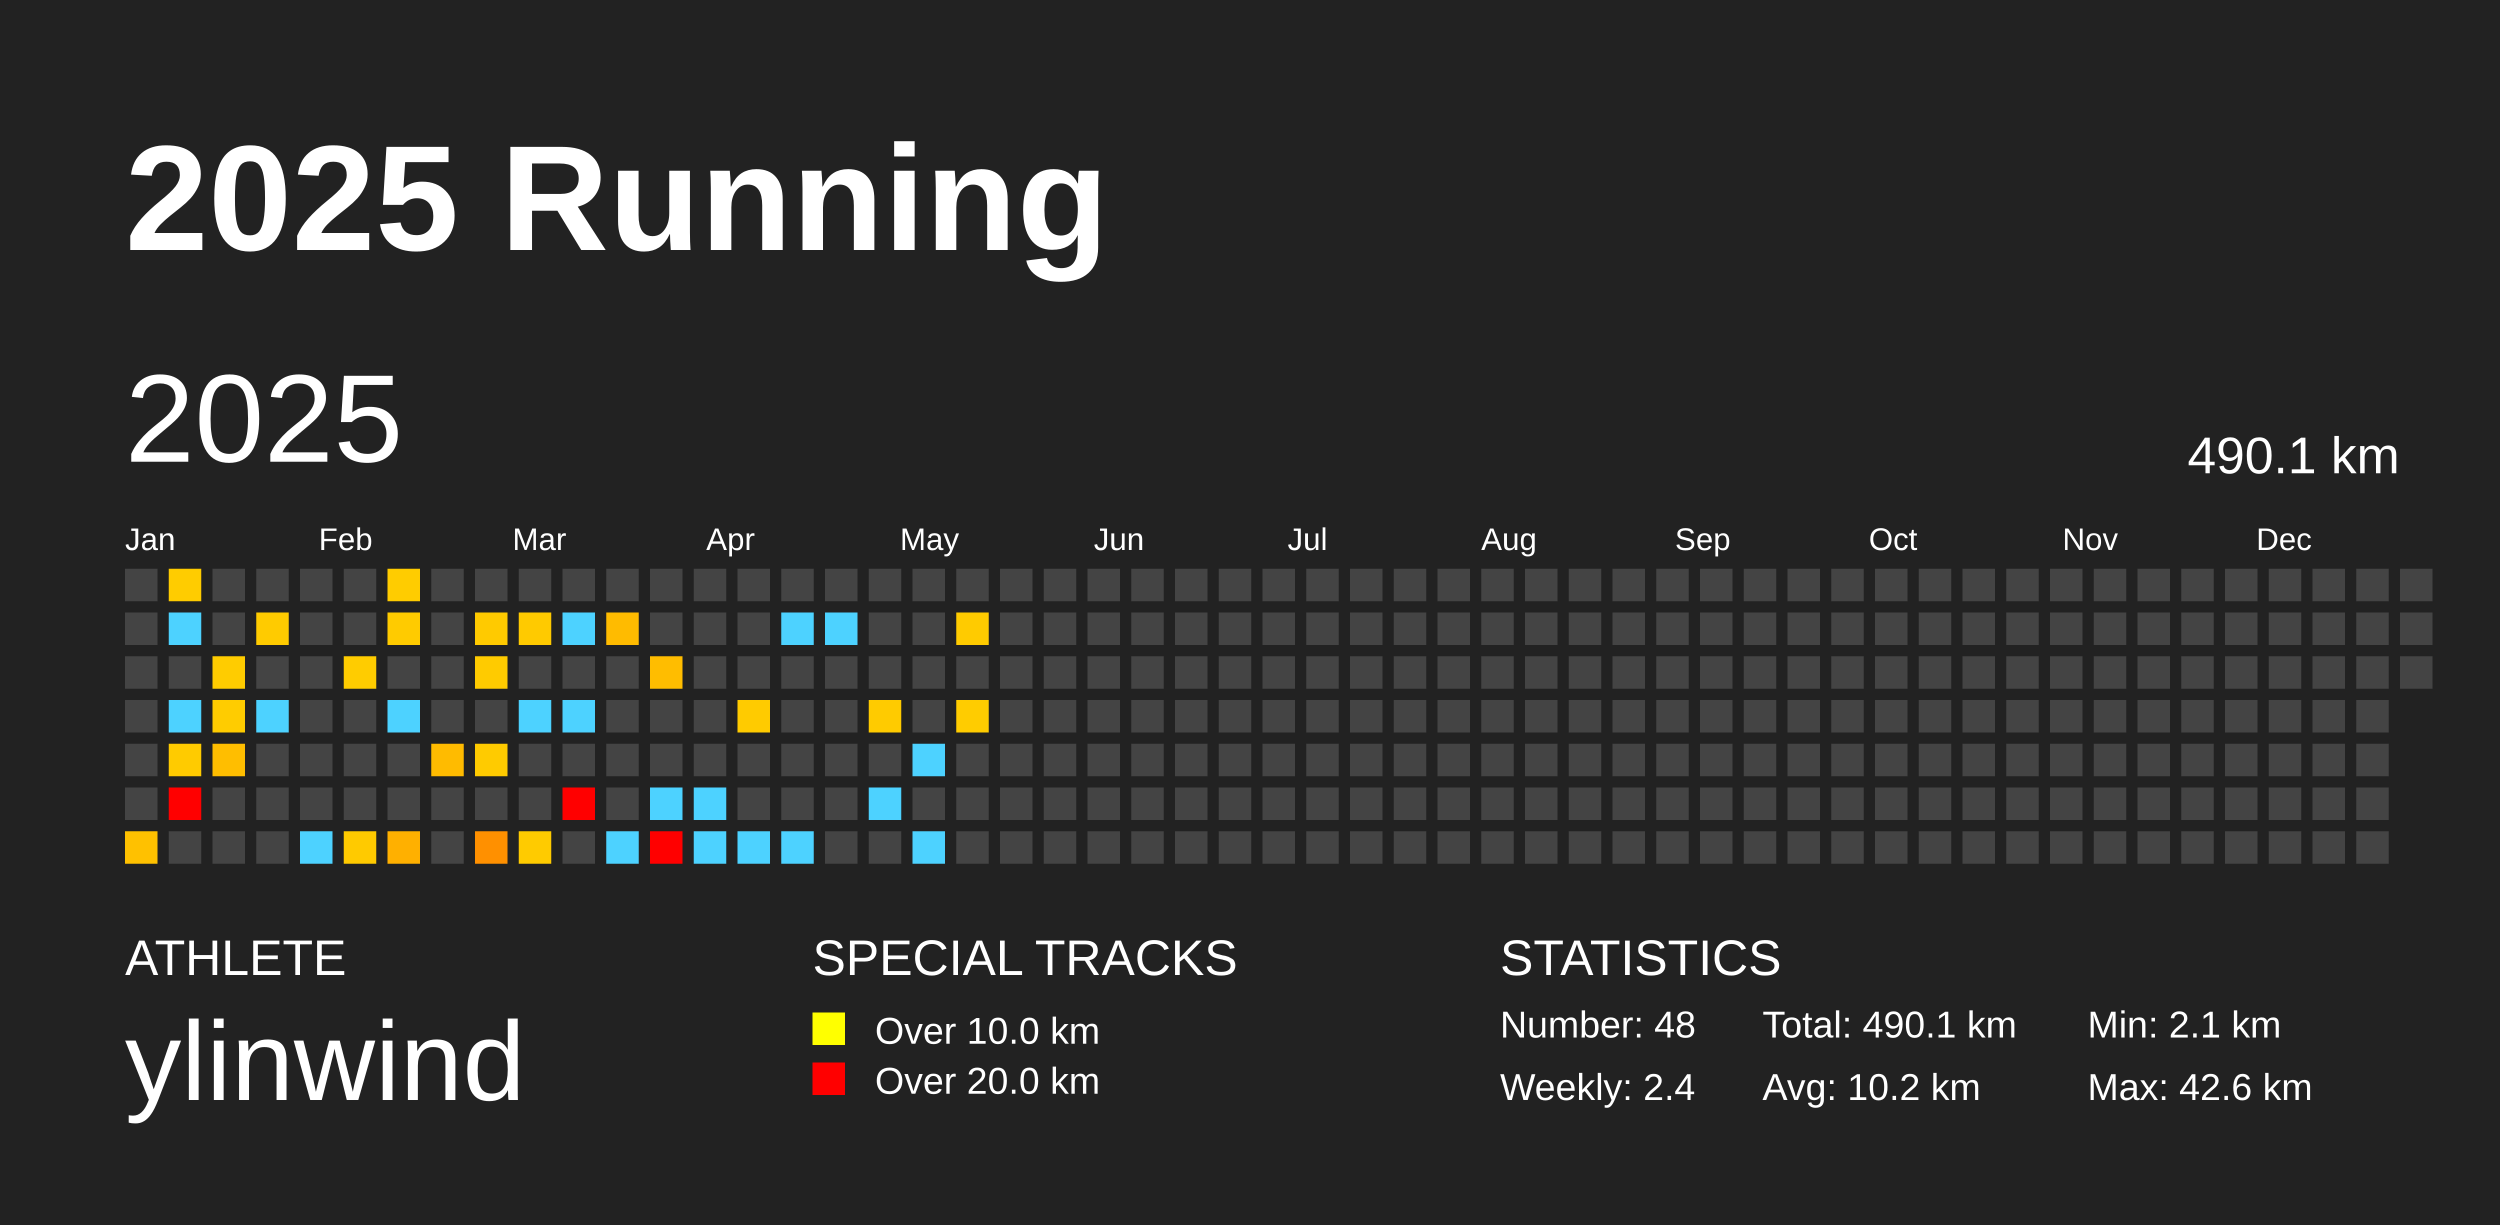
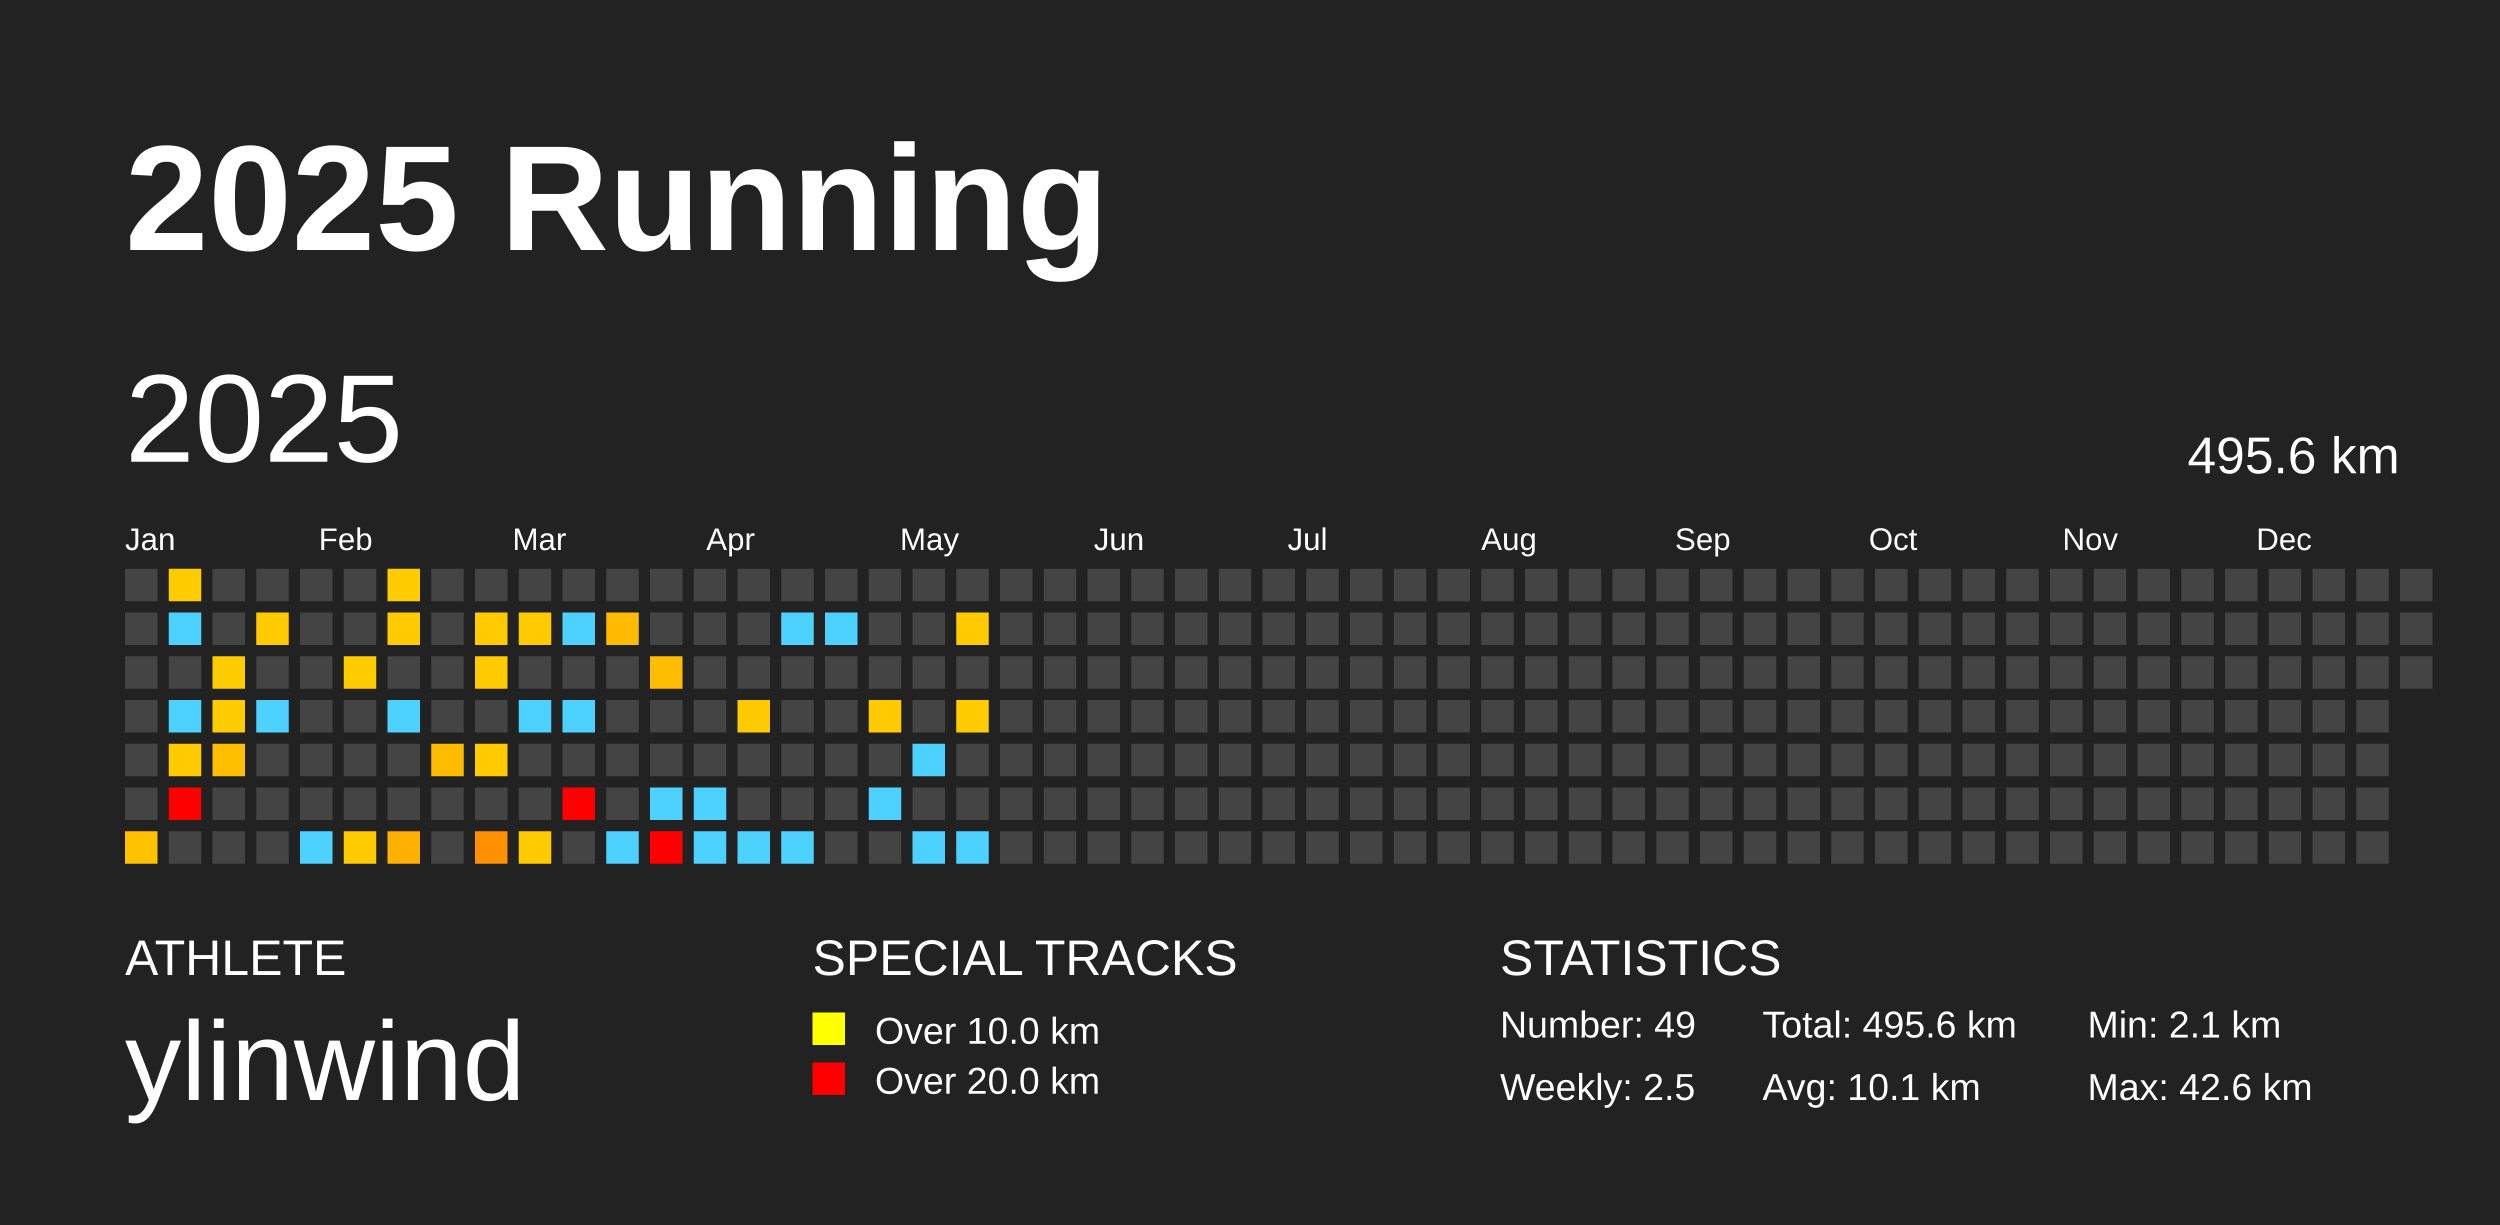
<svg xmlns="http://www.w3.org/2000/svg" baseProfile="full" height="98mm" version="1.1" viewBox="0,0,200,98" width="200mm">
  <defs />
  <rect fill="#222222" height="98" width="200" x="0" y="0" />
  <text fill="#FFFFFF" style="font-size:12px; font-family:Arial; font-weight:bold;" x="10" y="20">2025 Running</text>
  <text fill="#FFFFFF" style="font-size:4px; font-family:Arial" x="10" y="78">ATHLETE</text>
  <text fill="#FFFFFF" style="font-size:9px; font-family:Arial" x="10" y="88">ylinwind</text>
  <text fill="#FFFFFF" style="font-size:4px; font-family:Arial" x="65" y="78">SPECIAL TRACKS</text>
  <rect fill="yellow" height="2.6" width="2.6" x="65" y="81" />
  <text fill="#FFFFFF" style="font-size:3px; font-family:Arial" x="70" y="83.5">Over 10.0 km</text>
  <rect fill="red" height="2.6" width="2.6" x="65" y="85" />
  <text fill="#FFFFFF" style="font-size:3px; font-family:Arial" x="70" y="87.5">Over 20.0 km</text>
  <text fill="#FFFFFF" style="font-size:4px; font-family:Arial" x="120" y="78">STATISTICS</text>
-   <text fill="#FFFFFF" style="font-size:3px; font-family:Arial" x="120" y="83">Number: 48</text>
-   <text fill="#FFFFFF" style="font-size:3px; font-family:Arial" x="120" y="88">Weekly: 2.4</text>
-   <text fill="#FFFFFF" style="font-size:3px; font-family:Arial" x="141" y="83">Total: 490.1 km</text>
-   <text fill="#FFFFFF" style="font-size:3px; font-family:Arial" x="141" y="88">Avg: 10.2 km</text>
+   <text fill="#FFFFFF" style="font-size:3px; font-family:Arial" x="120" y="83">Number: 49</text>
+   <text fill="#FFFFFF" style="font-size:3px; font-family:Arial" x="120" y="88">Weekly: 2.5</text>
+   <text fill="#FFFFFF" style="font-size:3px; font-family:Arial" x="141" y="83">Total: 495.6 km</text>
+   <text fill="#FFFFFF" style="font-size:3px; font-family:Arial" x="141" y="88">Avg: 10.1 km</text>
  <text fill="#FFFFFF" style="font-size:3px; font-family:Arial" x="167" y="83">Min: 2.1 km</text>
  <text fill="#FFFFFF" style="font-size:3px; font-family:Arial" x="167" y="88">Max: 42.6 km</text>
  <text dominant-baseline="hanging" fill="#FFFFFF" style="font-size:10.0px; font-family:Arial;" x="10" y="30">2025</text>
-   <text dominant-baseline="hanging" fill="#FFFFFF" style="font-size:4.125px; font-family:Arial;" x="175" y="35">490.1 km</text>
+   <text dominant-baseline="hanging" fill="#FFFFFF" style="font-size:4.125px; font-family:Arial;" x="175" y="35">495.6 km</text>
  <text fill="#FFFFFF" style="font-size:2.5px; font-family:Arial" x="10.0" y="44">Jan</text>
  <text fill="#FFFFFF" style="font-size:2.5px; font-family:Arial" x="25.5" y="44">Feb</text>
  <text fill="#FFFFFF" style="font-size:2.5px; font-family:Arial" x="41.0" y="44">Mar</text>
  <text fill="#FFFFFF" style="font-size:2.5px; font-family:Arial" x="56.5" y="44">Apr</text>
  <text fill="#FFFFFF" style="font-size:2.5px; font-family:Arial" x="72.0" y="44">May</text>
  <text fill="#FFFFFF" style="font-size:2.5px; font-family:Arial" x="87.5" y="44">Jun</text>
  <text fill="#FFFFFF" style="font-size:2.5px; font-family:Arial" x="103.0" y="44">Jul</text>
  <text fill="#FFFFFF" style="font-size:2.5px; font-family:Arial" x="118.5" y="44">Aug</text>
  <text fill="#FFFFFF" style="font-size:2.5px; font-family:Arial" x="134.0" y="44">Sep</text>
  <text fill="#FFFFFF" style="font-size:2.5px; font-family:Arial" x="149.5" y="44">Oct</text>
  <text fill="#FFFFFF" style="font-size:2.5px; font-family:Arial" x="165.0" y="44">Nov</text>
  <text fill="#FFFFFF" style="font-size:2.5px; font-family:Arial" x="180.5" y="44">Dec</text>
  <rect fill="#444444" height="2.6" width="2.6" x="10.0" y="45.5" />
  <rect fill="#444444" height="2.6" width="2.6" x="10.0" y="49.0" />
  <rect fill="#444444" height="2.6" width="2.6" x="10.0" y="52.5" />
  <rect fill="#444444" height="2.6" width="2.6" x="10.0" y="56.0" />
  <rect fill="#444444" height="2.6" width="2.6" x="10.0" y="59.5" />
  <rect fill="#444444" height="2.6" width="2.6" x="10.0" y="63.0" />
  <rect fill="#ffc100" height="2.6" width="2.6" x="10.0" y="66.5" />
  <rect fill="#ffcc00" height="2.6" width="2.6" x="13.5" y="45.5" />
  <rect fill="#4dd2ff" height="2.6" width="2.6" x="13.5" y="49.0" />
  <rect fill="#444444" height="2.6" width="2.6" x="13.5" y="52.5" />
  <rect fill="#4dd2ff" height="2.6" width="2.6" x="13.5" y="56.0" />
  <rect fill="#ffcb00" height="2.6" width="2.6" x="13.5" y="59.5" />
  <rect fill="red" height="2.6" width="2.6" x="13.5" y="63.0" />
  <rect fill="#444444" height="2.6" width="2.6" x="13.5" y="66.5" />
  <rect fill="#444444" height="2.6" width="2.6" x="17.0" y="45.5" />
  <rect fill="#444444" height="2.6" width="2.6" x="17.0" y="49.0" />
  <rect fill="#ffcc00" height="2.6" width="2.6" x="17.0" y="52.5" />
  <rect fill="#ffcc00" height="2.6" width="2.6" x="17.0" y="56.0" />
  <rect fill="#ffbe00" height="2.6" width="2.6" x="17.0" y="59.5" />
  <rect fill="#444444" height="2.6" width="2.6" x="17.0" y="63.0" />
  <rect fill="#444444" height="2.6" width="2.6" x="17.0" y="66.5" />
  <rect fill="#444444" height="2.6" width="2.6" x="20.5" y="45.5" />
  <rect fill="#ffcb00" height="2.6" width="2.6" x="20.5" y="49.0" />
  <rect fill="#444444" height="2.6" width="2.6" x="20.5" y="52.5" />
  <rect fill="#4dd2ff" height="2.6" width="2.6" x="20.5" y="56.0" />
  <rect fill="#444444" height="2.6" width="2.6" x="20.5" y="59.5" />
  <rect fill="#444444" height="2.6" width="2.6" x="20.5" y="63.0" />
  <rect fill="#444444" height="2.6" width="2.6" x="20.5" y="66.5" />
  <rect fill="#444444" height="2.6" width="2.6" x="24.0" y="45.5" />
  <rect fill="#444444" height="2.6" width="2.6" x="24.0" y="49.0" />
  <rect fill="#444444" height="2.6" width="2.6" x="24.0" y="52.5" />
  <rect fill="#444444" height="2.6" width="2.6" x="24.0" y="56.0" />
  <rect fill="#444444" height="2.6" width="2.6" x="24.0" y="59.5" />
  <rect fill="#444444" height="2.6" width="2.6" x="24.0" y="63.0" />
  <rect fill="#4dd2ff" height="2.6" width="2.6" x="24.0" y="66.5" />
  <rect fill="#444444" height="2.6" width="2.6" x="27.5" y="45.5" />
  <rect fill="#444444" height="2.6" width="2.6" x="27.5" y="49.0" />
  <rect fill="#ffcc00" height="2.6" width="2.6" x="27.5" y="52.5" />
  <rect fill="#444444" height="2.6" width="2.6" x="27.5" y="56.0" />
  <rect fill="#444444" height="2.6" width="2.6" x="27.5" y="59.5" />
  <rect fill="#444444" height="2.6" width="2.6" x="27.5" y="63.0" />
  <rect fill="#ffca00" height="2.6" width="2.6" x="27.5" y="66.5" />
  <rect fill="#ffcc00" height="2.6" width="2.6" x="31.0" y="45.5" />
  <rect fill="#ffcb00" height="2.6" width="2.6" x="31.0" y="49.0" />
  <rect fill="#444444" height="2.6" width="2.6" x="31.0" y="52.5" />
  <rect fill="#4dd2ff" height="2.6" width="2.6" x="31.0" y="56.0" />
  <rect fill="#444444" height="2.6" width="2.6" x="31.0" y="59.5" />
  <rect fill="#444444" height="2.6" width="2.6" x="31.0" y="63.0" />
  <rect fill="#ffb000" height="2.6" width="2.6" x="31.0" y="66.5" />
  <rect fill="#444444" height="2.6" width="2.6" x="34.5" y="45.5" />
  <rect fill="#444444" height="2.6" width="2.6" x="34.5" y="49.0" />
  <rect fill="#444444" height="2.6" width="2.6" x="34.5" y="52.5" />
  <rect fill="#444444" height="2.6" width="2.6" x="34.5" y="56.0" />
  <rect fill="#ffbb00" height="2.6" width="2.6" x="34.5" y="59.5" />
  <rect fill="#444444" height="2.6" width="2.6" x="34.5" y="63.0" />
  <rect fill="#444444" height="2.6" width="2.6" x="34.5" y="66.5" />
  <rect fill="#444444" height="2.6" width="2.6" x="38.0" y="45.5" />
  <rect fill="#ffca00" height="2.6" width="2.6" x="38.0" y="49.0" />
  <rect fill="#ffcb00" height="2.6" width="2.6" x="38.0" y="52.5" />
  <rect fill="#444444" height="2.6" width="2.6" x="38.0" y="56.0" />
  <rect fill="#ffcb00" height="2.6" width="2.6" x="38.0" y="59.5" />
  <rect fill="#444444" height="2.6" width="2.6" x="38.0" y="63.0" />
  <rect fill="#ff9000" height="2.6" width="2.6" x="38.0" y="66.5" />
  <rect fill="#444444" height="2.6" width="2.6" x="41.5" y="45.5" />
  <rect fill="#ffca00" height="2.6" width="2.6" x="41.5" y="49.0" />
  <rect fill="#444444" height="2.6" width="2.6" x="41.5" y="52.5" />
  <rect fill="#4dd2ff" height="2.6" width="2.6" x="41.5" y="56.0" />
  <rect fill="#444444" height="2.6" width="2.6" x="41.5" y="59.5" />
  <rect fill="#444444" height="2.6" width="2.6" x="41.5" y="63.0" />
  <rect fill="#ffcb00" height="2.6" width="2.6" x="41.5" y="66.5" />
  <rect fill="#444444" height="2.6" width="2.6" x="45.0" y="45.5" />
  <rect fill="#4dd2ff" height="2.6" width="2.6" x="45.0" y="49.0" />
  <rect fill="#444444" height="2.6" width="2.6" x="45.0" y="52.5" />
  <rect fill="#4dd2ff" height="2.6" width="2.6" x="45.0" y="56.0" />
  <rect fill="#444444" height="2.6" width="2.6" x="45.0" y="59.5" />
  <rect fill="red" height="2.6" width="2.6" x="45.0" y="63.0" />
  <rect fill="#444444" height="2.6" width="2.6" x="45.0" y="66.5" />
  <rect fill="#444444" height="2.6" width="2.6" x="48.5" y="45.5" />
  <rect fill="#ffbb00" height="2.6" width="2.6" x="48.5" y="49.0" />
  <rect fill="#444444" height="2.6" width="2.6" x="48.5" y="52.5" />
  <rect fill="#444444" height="2.6" width="2.6" x="48.5" y="56.0" />
  <rect fill="#444444" height="2.6" width="2.6" x="48.5" y="59.5" />
  <rect fill="#444444" height="2.6" width="2.6" x="48.5" y="63.0" />
  <rect fill="#4dd2ff" height="2.6" width="2.6" x="48.5" y="66.5" />
  <rect fill="#444444" height="2.6" width="2.6" x="52.0" y="45.5" />
  <rect fill="#444444" height="2.6" width="2.6" x="52.0" y="49.0" />
  <rect fill="#ffbd00" height="2.6" width="2.6" x="52.0" y="52.5" />
  <rect fill="#444444" height="2.6" width="2.6" x="52.0" y="56.0" />
  <rect fill="#444444" height="2.6" width="2.6" x="52.0" y="59.5" />
  <rect fill="#4dd2ff" height="2.6" width="2.6" x="52.0" y="63.0" />
  <rect fill="red" height="2.6" width="2.6" x="52.0" y="66.5" />
  <rect fill="#444444" height="2.6" width="2.6" x="55.5" y="45.5" />
  <rect fill="#444444" height="2.6" width="2.6" x="55.5" y="49.0" />
  <rect fill="#444444" height="2.6" width="2.6" x="55.5" y="52.5" />
  <rect fill="#444444" height="2.6" width="2.6" x="55.5" y="56.0" />
  <rect fill="#444444" height="2.6" width="2.6" x="55.5" y="59.5" />
  <rect fill="#4dd2ff" height="2.6" width="2.6" x="55.5" y="63.0" />
  <rect fill="#4dd2ff" height="2.6" width="2.6" x="55.5" y="66.5" />
  <rect fill="#444444" height="2.6" width="2.6" x="59.0" y="45.5" />
  <rect fill="#444444" height="2.6" width="2.6" x="59.0" y="49.0" />
  <rect fill="#444444" height="2.6" width="2.6" x="59.0" y="52.5" />
  <rect fill="#ffcb00" height="2.6" width="2.6" x="59.0" y="56.0" />
  <rect fill="#444444" height="2.6" width="2.6" x="59.0" y="59.5" />
  <rect fill="#444444" height="2.6" width="2.6" x="59.0" y="63.0" />
  <rect fill="#4dd2ff" height="2.6" width="2.6" x="59.0" y="66.5" />
  <rect fill="#444444" height="2.6" width="2.6" x="62.5" y="45.5" />
  <rect fill="#4dd2ff" height="2.6" width="2.6" x="62.5" y="49.0" />
  <rect fill="#444444" height="2.6" width="2.6" x="62.5" y="52.5" />
  <rect fill="#444444" height="2.6" width="2.6" x="62.5" y="56.0" />
  <rect fill="#444444" height="2.6" width="2.6" x="62.5" y="59.5" />
  <rect fill="#444444" height="2.6" width="2.6" x="62.5" y="63.0" />
  <rect fill="#4dd2ff" height="2.6" width="2.6" x="62.5" y="66.5" />
  <rect fill="#444444" height="2.6" width="2.6" x="66.0" y="45.5" />
  <rect fill="#4dd2ff" height="2.6" width="2.6" x="66.0" y="49.0" />
  <rect fill="#444444" height="2.6" width="2.6" x="66.0" y="52.5" />
  <rect fill="#444444" height="2.6" width="2.6" x="66.0" y="56.0" />
  <rect fill="#444444" height="2.6" width="2.6" x="66.0" y="59.5" />
  <rect fill="#444444" height="2.6" width="2.6" x="66.0" y="63.0" />
  <rect fill="#444444" height="2.6" width="2.6" x="66.0" y="66.5" />
  <rect fill="#444444" height="2.6" width="2.6" x="69.5" y="45.5" />
  <rect fill="#444444" height="2.6" width="2.6" x="69.5" y="49.0" />
  <rect fill="#444444" height="2.6" width="2.6" x="69.5" y="52.5" />
  <rect fill="#ffcb00" height="2.6" width="2.6" x="69.5" y="56.0" />
  <rect fill="#444444" height="2.6" width="2.6" x="69.5" y="59.5" />
  <rect fill="#4dd2ff" height="2.6" width="2.6" x="69.5" y="63.0" />
  <rect fill="#444444" height="2.6" width="2.6" x="69.5" y="66.5" />
  <rect fill="#444444" height="2.6" width="2.6" x="73.0" y="45.5" />
  <rect fill="#444444" height="2.6" width="2.6" x="73.0" y="49.0" />
  <rect fill="#444444" height="2.6" width="2.6" x="73.0" y="52.5" />
  <rect fill="#444444" height="2.6" width="2.6" x="73.0" y="56.0" />
  <rect fill="#4dd2ff" height="2.6" width="2.6" x="73.0" y="59.5" />
  <rect fill="#444444" height="2.6" width="2.6" x="73.0" y="63.0" />
  <rect fill="#4dd2ff" height="2.6" width="2.6" x="73.0" y="66.5" />
  <rect fill="#444444" height="2.6" width="2.6" x="76.5" y="45.5" />
  <rect fill="#ffcb00" height="2.6" width="2.6" x="76.5" y="49.0" />
  <rect fill="#444444" height="2.6" width="2.6" x="76.5" y="52.5" />
  <rect fill="#ffcc00" height="2.6" width="2.6" x="76.5" y="56.0" />
  <rect fill="#444444" height="2.6" width="2.6" x="76.5" y="59.5" />
  <rect fill="#444444" height="2.6" width="2.6" x="76.5" y="63.0" />
-   <rect fill="#444444" height="2.6" width="2.6" x="76.5" y="66.5" />
+   <rect fill="#4dd2ff" height="2.6" width="2.6" x="76.5" y="66.5" />
  <rect fill="#444444" height="2.6" width="2.6" x="80.0" y="45.5" />
  <rect fill="#444444" height="2.6" width="2.6" x="80.0" y="49.0" />
  <rect fill="#444444" height="2.6" width="2.6" x="80.0" y="52.5" />
  <rect fill="#444444" height="2.6" width="2.6" x="80.0" y="56.0" />
  <rect fill="#444444" height="2.6" width="2.6" x="80.0" y="59.5" />
  <rect fill="#444444" height="2.6" width="2.6" x="80.0" y="63.0" />
  <rect fill="#444444" height="2.6" width="2.6" x="80.0" y="66.5" />
  <rect fill="#444444" height="2.6" width="2.6" x="83.5" y="45.5" />
  <rect fill="#444444" height="2.6" width="2.6" x="83.5" y="49.0" />
  <rect fill="#444444" height="2.6" width="2.6" x="83.5" y="52.5" />
  <rect fill="#444444" height="2.6" width="2.6" x="83.5" y="56.0" />
  <rect fill="#444444" height="2.6" width="2.6" x="83.5" y="59.5" />
  <rect fill="#444444" height="2.6" width="2.6" x="83.5" y="63.0" />
  <rect fill="#444444" height="2.6" width="2.6" x="83.5" y="66.5" />
  <rect fill="#444444" height="2.6" width="2.6" x="87.0" y="45.5" />
  <rect fill="#444444" height="2.6" width="2.6" x="87.0" y="49.0" />
  <rect fill="#444444" height="2.6" width="2.6" x="87.0" y="52.5" />
  <rect fill="#444444" height="2.6" width="2.6" x="87.0" y="56.0" />
  <rect fill="#444444" height="2.6" width="2.6" x="87.0" y="59.5" />
  <rect fill="#444444" height="2.6" width="2.6" x="87.0" y="63.0" />
  <rect fill="#444444" height="2.6" width="2.6" x="87.0" y="66.5" />
  <rect fill="#444444" height="2.6" width="2.6" x="90.5" y="45.5" />
  <rect fill="#444444" height="2.6" width="2.6" x="90.5" y="49.0" />
  <rect fill="#444444" height="2.6" width="2.6" x="90.5" y="52.5" />
  <rect fill="#444444" height="2.6" width="2.6" x="90.5" y="56.0" />
  <rect fill="#444444" height="2.6" width="2.6" x="90.5" y="59.5" />
  <rect fill="#444444" height="2.6" width="2.6" x="90.5" y="63.0" />
  <rect fill="#444444" height="2.6" width="2.6" x="90.5" y="66.5" />
  <rect fill="#444444" height="2.6" width="2.6" x="94.0" y="45.5" />
  <rect fill="#444444" height="2.6" width="2.6" x="94.0" y="49.0" />
  <rect fill="#444444" height="2.6" width="2.6" x="94.0" y="52.5" />
  <rect fill="#444444" height="2.6" width="2.6" x="94.0" y="56.0" />
  <rect fill="#444444" height="2.6" width="2.6" x="94.0" y="59.5" />
  <rect fill="#444444" height="2.6" width="2.6" x="94.0" y="63.0" />
  <rect fill="#444444" height="2.6" width="2.6" x="94.0" y="66.5" />
  <rect fill="#444444" height="2.6" width="2.6" x="97.5" y="45.5" />
  <rect fill="#444444" height="2.6" width="2.6" x="97.5" y="49.0" />
  <rect fill="#444444" height="2.6" width="2.6" x="97.5" y="52.5" />
  <rect fill="#444444" height="2.6" width="2.6" x="97.5" y="56.0" />
  <rect fill="#444444" height="2.6" width="2.6" x="97.5" y="59.5" />
  <rect fill="#444444" height="2.6" width="2.6" x="97.5" y="63.0" />
  <rect fill="#444444" height="2.6" width="2.6" x="97.5" y="66.5" />
  <rect fill="#444444" height="2.6" width="2.6" x="101.0" y="45.5" />
  <rect fill="#444444" height="2.6" width="2.6" x="101.0" y="49.0" />
  <rect fill="#444444" height="2.6" width="2.6" x="101.0" y="52.5" />
  <rect fill="#444444" height="2.6" width="2.6" x="101.0" y="56.0" />
  <rect fill="#444444" height="2.6" width="2.6" x="101.0" y="59.5" />
  <rect fill="#444444" height="2.6" width="2.6" x="101.0" y="63.0" />
  <rect fill="#444444" height="2.6" width="2.6" x="101.0" y="66.5" />
  <rect fill="#444444" height="2.6" width="2.6" x="104.5" y="45.5" />
  <rect fill="#444444" height="2.6" width="2.6" x="104.5" y="49.0" />
  <rect fill="#444444" height="2.6" width="2.6" x="104.5" y="52.5" />
  <rect fill="#444444" height="2.6" width="2.6" x="104.5" y="56.0" />
  <rect fill="#444444" height="2.6" width="2.6" x="104.5" y="59.5" />
  <rect fill="#444444" height="2.6" width="2.6" x="104.5" y="63.0" />
  <rect fill="#444444" height="2.6" width="2.6" x="104.5" y="66.5" />
  <rect fill="#444444" height="2.6" width="2.6" x="108.0" y="45.5" />
  <rect fill="#444444" height="2.6" width="2.6" x="108.0" y="49.0" />
  <rect fill="#444444" height="2.6" width="2.6" x="108.0" y="52.5" />
  <rect fill="#444444" height="2.6" width="2.6" x="108.0" y="56.0" />
  <rect fill="#444444" height="2.6" width="2.6" x="108.0" y="59.5" />
  <rect fill="#444444" height="2.6" width="2.6" x="108.0" y="63.0" />
  <rect fill="#444444" height="2.6" width="2.6" x="108.0" y="66.5" />
  <rect fill="#444444" height="2.6" width="2.6" x="111.5" y="45.5" />
  <rect fill="#444444" height="2.6" width="2.6" x="111.5" y="49.0" />
  <rect fill="#444444" height="2.6" width="2.6" x="111.5" y="52.5" />
  <rect fill="#444444" height="2.6" width="2.6" x="111.5" y="56.0" />
  <rect fill="#444444" height="2.6" width="2.6" x="111.5" y="59.5" />
  <rect fill="#444444" height="2.6" width="2.6" x="111.5" y="63.0" />
  <rect fill="#444444" height="2.6" width="2.6" x="111.5" y="66.5" />
  <rect fill="#444444" height="2.6" width="2.6" x="115.0" y="45.5" />
  <rect fill="#444444" height="2.6" width="2.6" x="115.0" y="49.0" />
  <rect fill="#444444" height="2.6" width="2.6" x="115.0" y="52.5" />
  <rect fill="#444444" height="2.6" width="2.6" x="115.0" y="56.0" />
  <rect fill="#444444" height="2.6" width="2.6" x="115.0" y="59.5" />
  <rect fill="#444444" height="2.6" width="2.6" x="115.0" y="63.0" />
  <rect fill="#444444" height="2.6" width="2.6" x="115.0" y="66.5" />
  <rect fill="#444444" height="2.6" width="2.6" x="118.5" y="45.5" />
  <rect fill="#444444" height="2.6" width="2.6" x="118.5" y="49.0" />
  <rect fill="#444444" height="2.6" width="2.6" x="118.5" y="52.5" />
  <rect fill="#444444" height="2.6" width="2.6" x="118.5" y="56.0" />
  <rect fill="#444444" height="2.6" width="2.6" x="118.5" y="59.5" />
  <rect fill="#444444" height="2.6" width="2.6" x="118.5" y="63.0" />
  <rect fill="#444444" height="2.6" width="2.6" x="118.5" y="66.5" />
  <rect fill="#444444" height="2.6" width="2.6" x="122.0" y="45.5" />
  <rect fill="#444444" height="2.6" width="2.6" x="122.0" y="49.0" />
  <rect fill="#444444" height="2.6" width="2.6" x="122.0" y="52.5" />
  <rect fill="#444444" height="2.6" width="2.6" x="122.0" y="56.0" />
  <rect fill="#444444" height="2.6" width="2.6" x="122.0" y="59.5" />
  <rect fill="#444444" height="2.6" width="2.6" x="122.0" y="63.0" />
  <rect fill="#444444" height="2.6" width="2.6" x="122.0" y="66.5" />
  <rect fill="#444444" height="2.6" width="2.6" x="125.5" y="45.5" />
  <rect fill="#444444" height="2.6" width="2.6" x="125.5" y="49.0" />
  <rect fill="#444444" height="2.6" width="2.6" x="125.5" y="52.5" />
  <rect fill="#444444" height="2.6" width="2.6" x="125.5" y="56.0" />
  <rect fill="#444444" height="2.6" width="2.6" x="125.5" y="59.5" />
  <rect fill="#444444" height="2.6" width="2.6" x="125.5" y="63.0" />
  <rect fill="#444444" height="2.6" width="2.6" x="125.5" y="66.5" />
  <rect fill="#444444" height="2.6" width="2.6" x="129.0" y="45.5" />
  <rect fill="#444444" height="2.6" width="2.6" x="129.0" y="49.0" />
  <rect fill="#444444" height="2.6" width="2.6" x="129.0" y="52.5" />
  <rect fill="#444444" height="2.6" width="2.6" x="129.0" y="56.0" />
  <rect fill="#444444" height="2.6" width="2.6" x="129.0" y="59.5" />
  <rect fill="#444444" height="2.6" width="2.6" x="129.0" y="63.0" />
  <rect fill="#444444" height="2.6" width="2.6" x="129.0" y="66.5" />
  <rect fill="#444444" height="2.6" width="2.6" x="132.5" y="45.5" />
  <rect fill="#444444" height="2.6" width="2.6" x="132.5" y="49.0" />
  <rect fill="#444444" height="2.6" width="2.6" x="132.5" y="52.5" />
  <rect fill="#444444" height="2.6" width="2.6" x="132.5" y="56.0" />
  <rect fill="#444444" height="2.6" width="2.6" x="132.5" y="59.5" />
  <rect fill="#444444" height="2.6" width="2.6" x="132.5" y="63.0" />
  <rect fill="#444444" height="2.6" width="2.6" x="132.5" y="66.5" />
  <rect fill="#444444" height="2.6" width="2.6" x="136.0" y="45.5" />
  <rect fill="#444444" height="2.6" width="2.6" x="136.0" y="49.0" />
  <rect fill="#444444" height="2.6" width="2.6" x="136.0" y="52.5" />
  <rect fill="#444444" height="2.6" width="2.6" x="136.0" y="56.0" />
  <rect fill="#444444" height="2.6" width="2.6" x="136.0" y="59.5" />
  <rect fill="#444444" height="2.6" width="2.6" x="136.0" y="63.0" />
  <rect fill="#444444" height="2.6" width="2.6" x="136.0" y="66.5" />
  <rect fill="#444444" height="2.6" width="2.6" x="139.5" y="45.5" />
  <rect fill="#444444" height="2.6" width="2.6" x="139.5" y="49.0" />
  <rect fill="#444444" height="2.6" width="2.6" x="139.5" y="52.5" />
  <rect fill="#444444" height="2.6" width="2.6" x="139.5" y="56.0" />
  <rect fill="#444444" height="2.6" width="2.6" x="139.5" y="59.5" />
  <rect fill="#444444" height="2.6" width="2.6" x="139.5" y="63.0" />
  <rect fill="#444444" height="2.6" width="2.6" x="139.5" y="66.5" />
  <rect fill="#444444" height="2.6" width="2.6" x="143.0" y="45.5" />
  <rect fill="#444444" height="2.6" width="2.6" x="143.0" y="49.0" />
  <rect fill="#444444" height="2.6" width="2.6" x="143.0" y="52.5" />
  <rect fill="#444444" height="2.6" width="2.6" x="143.0" y="56.0" />
  <rect fill="#444444" height="2.6" width="2.6" x="143.0" y="59.5" />
  <rect fill="#444444" height="2.6" width="2.6" x="143.0" y="63.0" />
  <rect fill="#444444" height="2.6" width="2.6" x="143.0" y="66.5" />
  <rect fill="#444444" height="2.6" width="2.6" x="146.5" y="45.5" />
  <rect fill="#444444" height="2.6" width="2.6" x="146.5" y="49.0" />
  <rect fill="#444444" height="2.6" width="2.6" x="146.5" y="52.5" />
  <rect fill="#444444" height="2.6" width="2.6" x="146.5" y="56.0" />
  <rect fill="#444444" height="2.6" width="2.6" x="146.5" y="59.5" />
  <rect fill="#444444" height="2.6" width="2.6" x="146.5" y="63.0" />
  <rect fill="#444444" height="2.6" width="2.6" x="146.5" y="66.5" />
  <rect fill="#444444" height="2.6" width="2.6" x="150.0" y="45.5" />
  <rect fill="#444444" height="2.6" width="2.6" x="150.0" y="49.0" />
  <rect fill="#444444" height="2.6" width="2.6" x="150.0" y="52.5" />
  <rect fill="#444444" height="2.6" width="2.6" x="150.0" y="56.0" />
  <rect fill="#444444" height="2.6" width="2.6" x="150.0" y="59.5" />
  <rect fill="#444444" height="2.6" width="2.6" x="150.0" y="63.0" />
  <rect fill="#444444" height="2.6" width="2.6" x="150.0" y="66.5" />
  <rect fill="#444444" height="2.6" width="2.6" x="153.5" y="45.5" />
  <rect fill="#444444" height="2.6" width="2.6" x="153.5" y="49.0" />
  <rect fill="#444444" height="2.6" width="2.6" x="153.5" y="52.5" />
  <rect fill="#444444" height="2.6" width="2.6" x="153.5" y="56.0" />
  <rect fill="#444444" height="2.6" width="2.6" x="153.5" y="59.5" />
  <rect fill="#444444" height="2.6" width="2.6" x="153.5" y="63.0" />
  <rect fill="#444444" height="2.6" width="2.6" x="153.5" y="66.5" />
  <rect fill="#444444" height="2.6" width="2.6" x="157.0" y="45.5" />
  <rect fill="#444444" height="2.6" width="2.6" x="157.0" y="49.0" />
  <rect fill="#444444" height="2.6" width="2.6" x="157.0" y="52.5" />
  <rect fill="#444444" height="2.6" width="2.6" x="157.0" y="56.0" />
  <rect fill="#444444" height="2.6" width="2.6" x="157.0" y="59.5" />
  <rect fill="#444444" height="2.6" width="2.6" x="157.0" y="63.0" />
  <rect fill="#444444" height="2.6" width="2.6" x="157.0" y="66.5" />
  <rect fill="#444444" height="2.6" width="2.6" x="160.5" y="45.5" />
  <rect fill="#444444" height="2.6" width="2.6" x="160.5" y="49.0" />
  <rect fill="#444444" height="2.6" width="2.6" x="160.5" y="52.5" />
  <rect fill="#444444" height="2.6" width="2.6" x="160.5" y="56.0" />
  <rect fill="#444444" height="2.6" width="2.6" x="160.5" y="59.5" />
  <rect fill="#444444" height="2.6" width="2.6" x="160.5" y="63.0" />
  <rect fill="#444444" height="2.6" width="2.6" x="160.5" y="66.5" />
  <rect fill="#444444" height="2.6" width="2.6" x="164.0" y="45.5" />
  <rect fill="#444444" height="2.6" width="2.6" x="164.0" y="49.0" />
  <rect fill="#444444" height="2.6" width="2.6" x="164.0" y="52.5" />
  <rect fill="#444444" height="2.6" width="2.6" x="164.0" y="56.0" />
  <rect fill="#444444" height="2.6" width="2.6" x="164.0" y="59.5" />
  <rect fill="#444444" height="2.6" width="2.6" x="164.0" y="63.0" />
  <rect fill="#444444" height="2.6" width="2.6" x="164.0" y="66.5" />
  <rect fill="#444444" height="2.6" width="2.6" x="167.5" y="45.5" />
  <rect fill="#444444" height="2.6" width="2.6" x="167.5" y="49.0" />
  <rect fill="#444444" height="2.6" width="2.6" x="167.5" y="52.5" />
  <rect fill="#444444" height="2.6" width="2.6" x="167.5" y="56.0" />
  <rect fill="#444444" height="2.6" width="2.6" x="167.5" y="59.5" />
  <rect fill="#444444" height="2.6" width="2.6" x="167.5" y="63.0" />
  <rect fill="#444444" height="2.6" width="2.6" x="167.5" y="66.5" />
  <rect fill="#444444" height="2.6" width="2.6" x="171.0" y="45.5" />
  <rect fill="#444444" height="2.6" width="2.6" x="171.0" y="49.0" />
  <rect fill="#444444" height="2.6" width="2.6" x="171.0" y="52.5" />
  <rect fill="#444444" height="2.6" width="2.6" x="171.0" y="56.0" />
  <rect fill="#444444" height="2.6" width="2.6" x="171.0" y="59.5" />
  <rect fill="#444444" height="2.6" width="2.6" x="171.0" y="63.0" />
  <rect fill="#444444" height="2.6" width="2.6" x="171.0" y="66.5" />
  <rect fill="#444444" height="2.6" width="2.6" x="174.5" y="45.5" />
  <rect fill="#444444" height="2.6" width="2.6" x="174.5" y="49.0" />
  <rect fill="#444444" height="2.6" width="2.6" x="174.5" y="52.5" />
  <rect fill="#444444" height="2.6" width="2.6" x="174.5" y="56.0" />
  <rect fill="#444444" height="2.6" width="2.6" x="174.5" y="59.5" />
  <rect fill="#444444" height="2.6" width="2.6" x="174.5" y="63.0" />
  <rect fill="#444444" height="2.6" width="2.6" x="174.5" y="66.5" />
  <rect fill="#444444" height="2.6" width="2.6" x="178.0" y="45.5" />
  <rect fill="#444444" height="2.6" width="2.6" x="178.0" y="49.0" />
  <rect fill="#444444" height="2.6" width="2.6" x="178.0" y="52.5" />
  <rect fill="#444444" height="2.6" width="2.6" x="178.0" y="56.0" />
  <rect fill="#444444" height="2.6" width="2.6" x="178.0" y="59.5" />
  <rect fill="#444444" height="2.6" width="2.6" x="178.0" y="63.0" />
  <rect fill="#444444" height="2.6" width="2.6" x="178.0" y="66.5" />
  <rect fill="#444444" height="2.6" width="2.6" x="181.5" y="45.5" />
  <rect fill="#444444" height="2.6" width="2.6" x="181.5" y="49.0" />
  <rect fill="#444444" height="2.6" width="2.6" x="181.5" y="52.5" />
  <rect fill="#444444" height="2.6" width="2.6" x="181.5" y="56.0" />
  <rect fill="#444444" height="2.6" width="2.6" x="181.5" y="59.5" />
  <rect fill="#444444" height="2.6" width="2.6" x="181.5" y="63.0" />
  <rect fill="#444444" height="2.6" width="2.6" x="181.5" y="66.5" />
  <rect fill="#444444" height="2.6" width="2.6" x="185.0" y="45.5" />
  <rect fill="#444444" height="2.6" width="2.6" x="185.0" y="49.0" />
  <rect fill="#444444" height="2.6" width="2.6" x="185.0" y="52.5" />
  <rect fill="#444444" height="2.6" width="2.6" x="185.0" y="56.0" />
  <rect fill="#444444" height="2.6" width="2.6" x="185.0" y="59.5" />
  <rect fill="#444444" height="2.6" width="2.6" x="185.0" y="63.0" />
  <rect fill="#444444" height="2.6" width="2.6" x="185.0" y="66.5" />
  <rect fill="#444444" height="2.6" width="2.6" x="188.5" y="45.5" />
  <rect fill="#444444" height="2.6" width="2.6" x="188.5" y="49.0" />
  <rect fill="#444444" height="2.6" width="2.6" x="188.5" y="52.5" />
  <rect fill="#444444" height="2.6" width="2.6" x="188.5" y="56.0" />
  <rect fill="#444444" height="2.6" width="2.6" x="188.5" y="59.5" />
  <rect fill="#444444" height="2.6" width="2.6" x="188.5" y="63.0" />
  <rect fill="#444444" height="2.6" width="2.6" x="188.5" y="66.5" />
  <rect fill="#444444" height="2.6" width="2.6" x="192.0" y="45.5" />
  <rect fill="#444444" height="2.6" width="2.6" x="192.0" y="49.0" />
  <rect fill="#444444" height="2.6" width="2.6" x="192.0" y="52.5" />
</svg>
